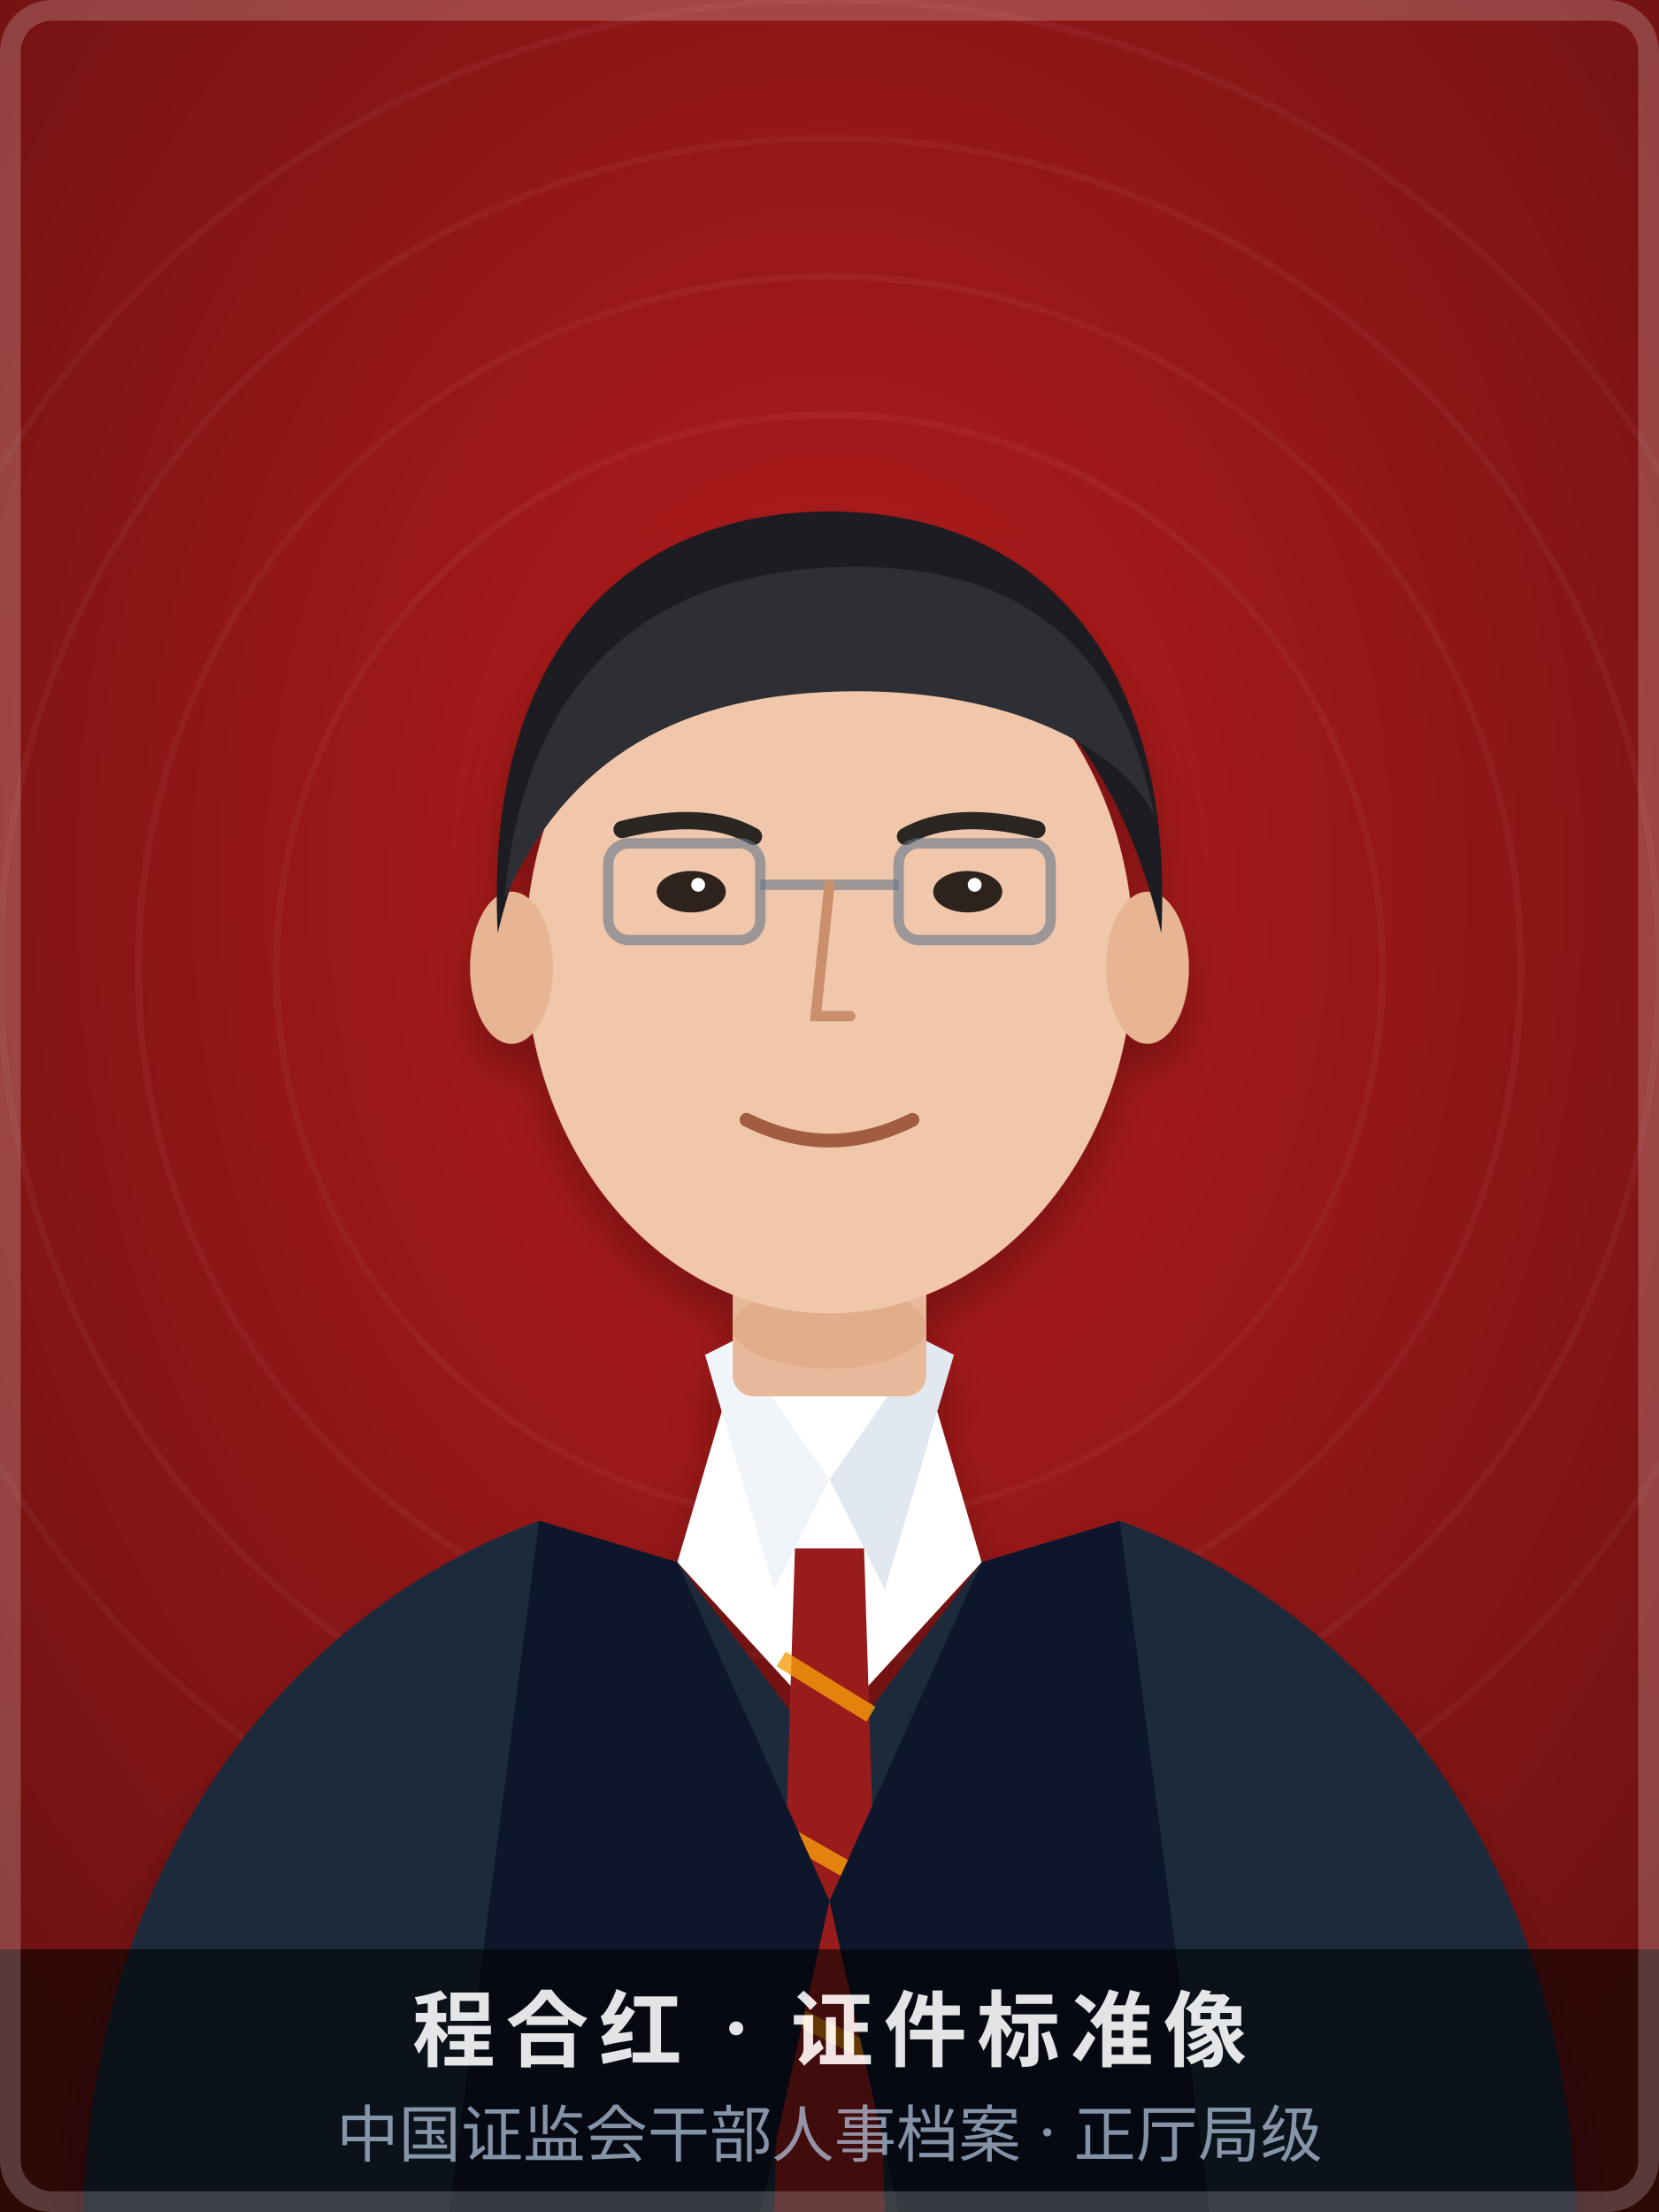
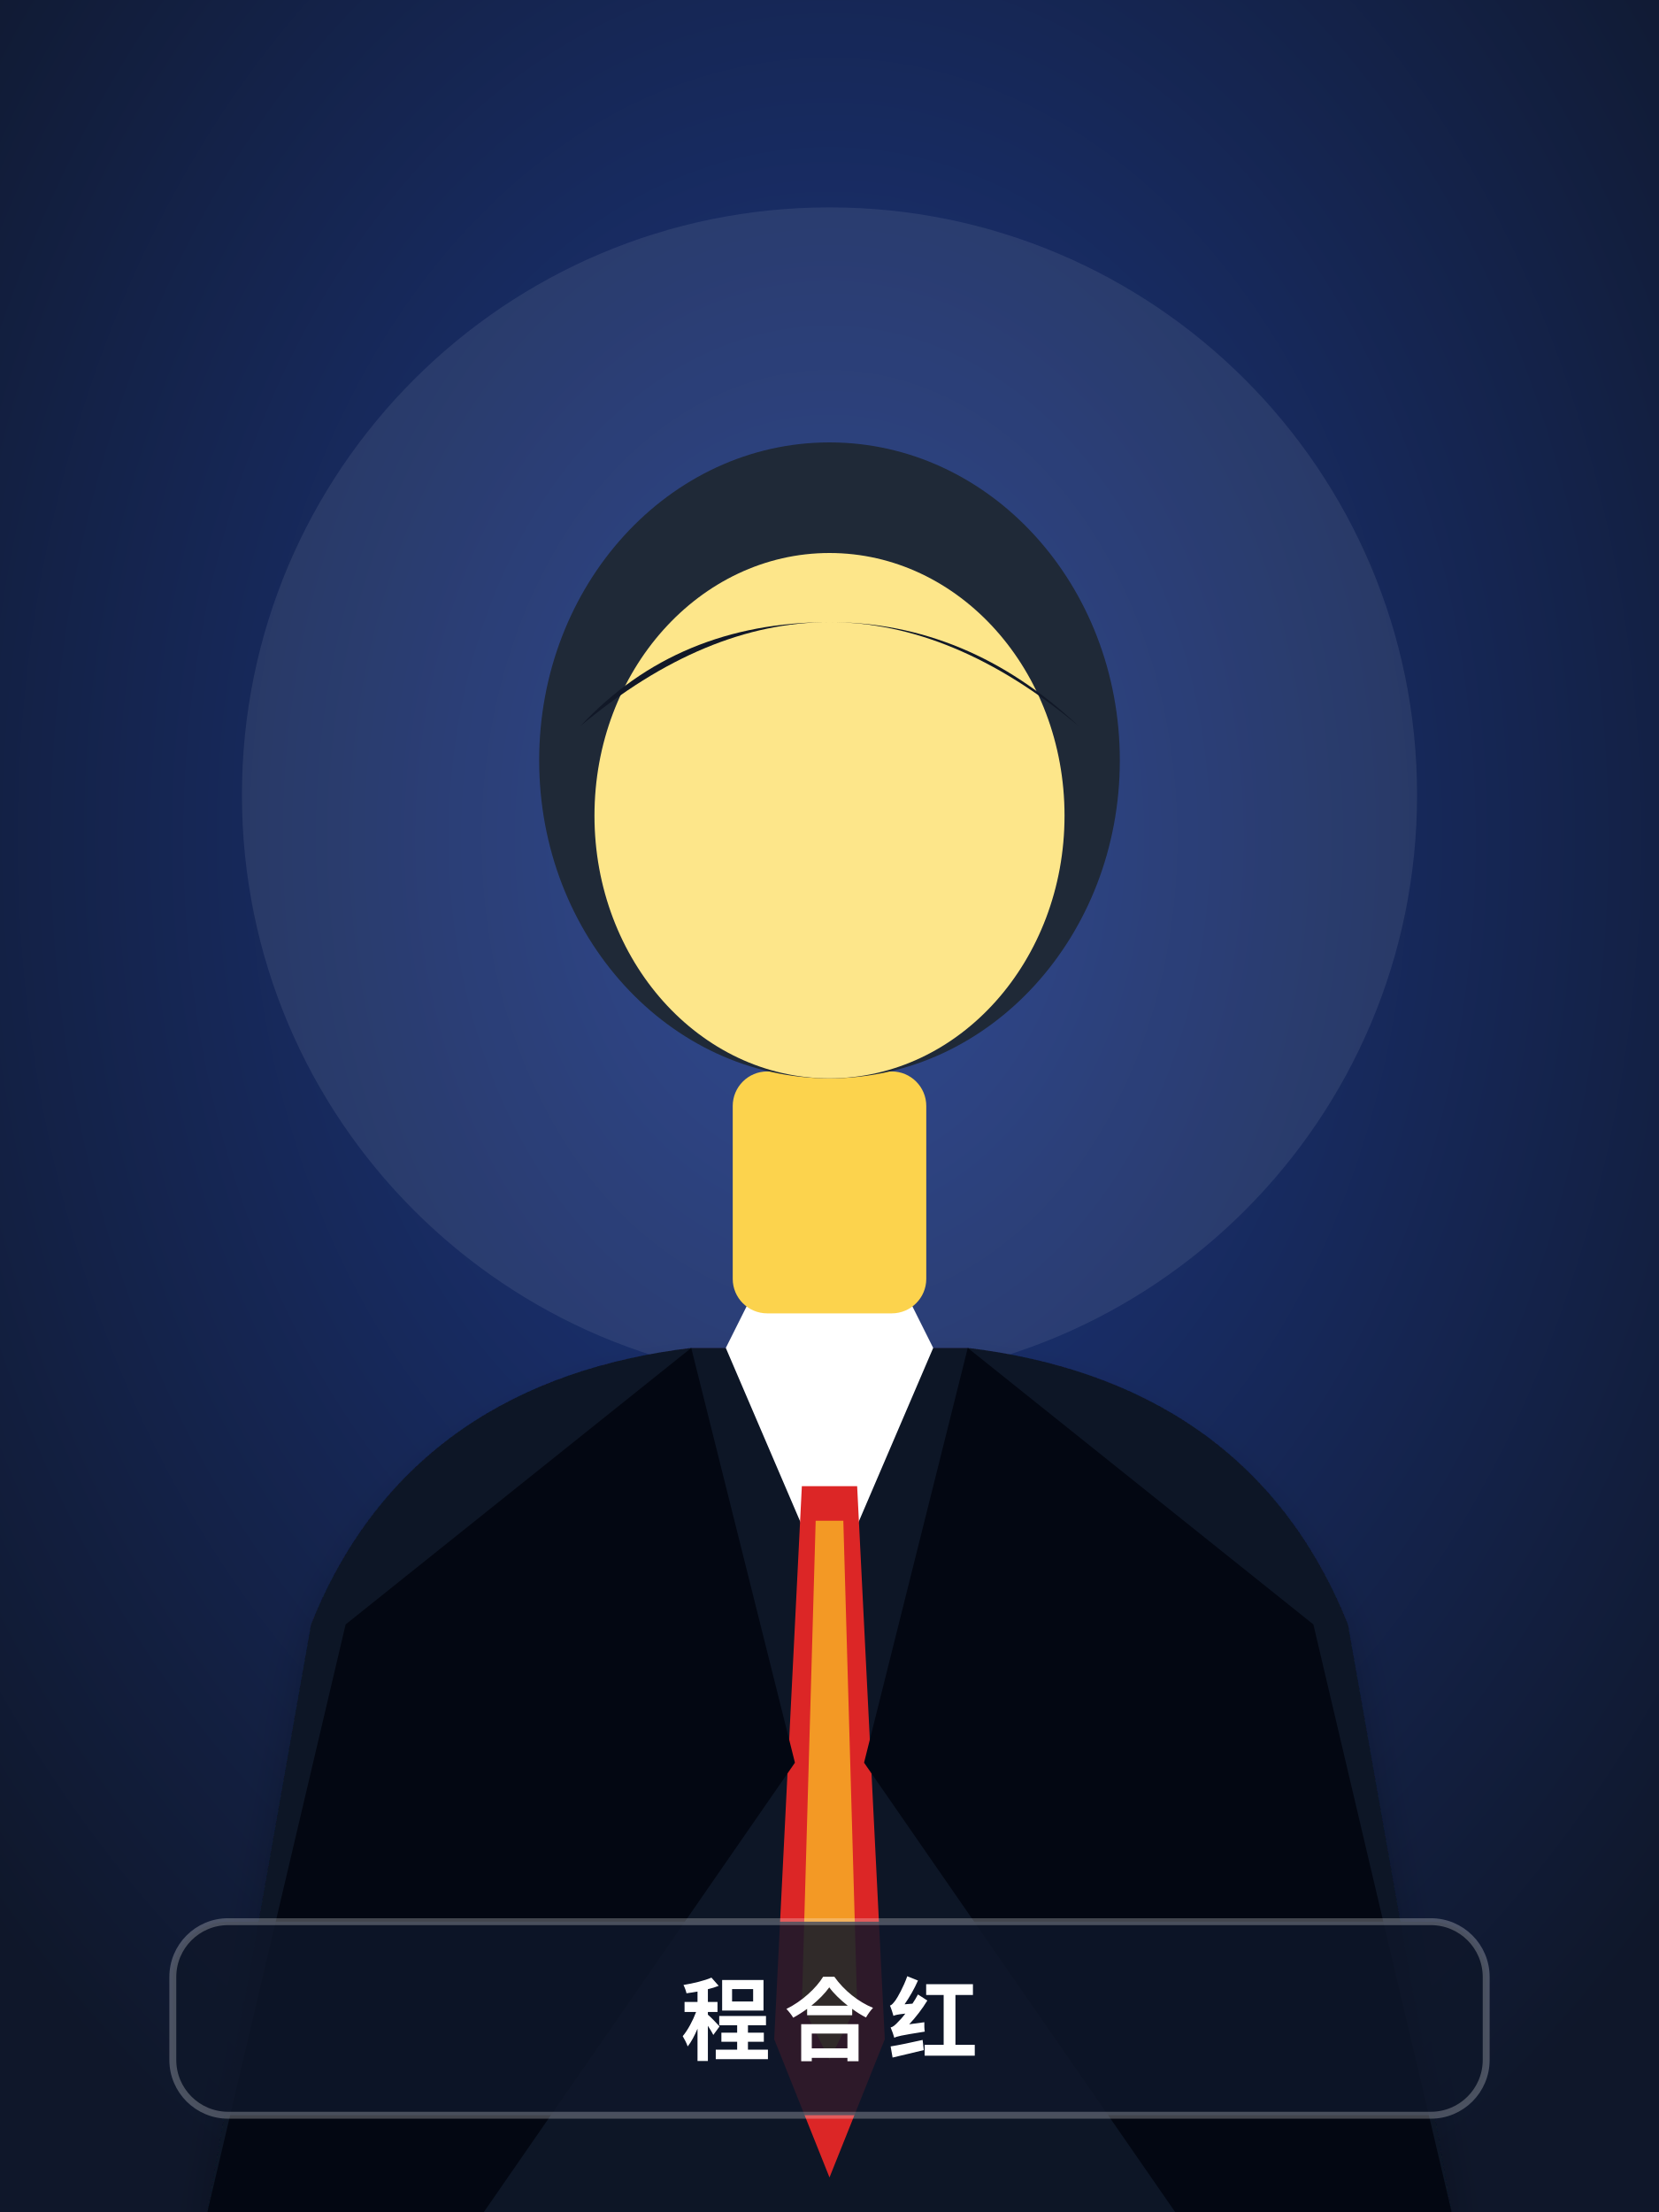
<svg xmlns="http://www.w3.org/2000/svg" viewBox="0 0 240 320" width="240" height="320">
  <defs>
-     <radialGradient id="bgGrad-cheng-hehong" cx="50%" cy="40%" r="70%">
-       <stop offset="0%" stop-color="#b91c1c" />
-       <stop offset="100%" stop-color="#6e1212" />
+     <radialGradient id="bgGrad-cheng-hehong" cx="50%" cy="38%" r="70%">
+       <stop offset="0%" stop-color="#1e3a8a" />
+       <stop offset="100%" stop-color="#0f172a" />
    </radialGradient>
    <filter id="shadow-cheng-hehong" x="-10%" y="-10%" width="120%" height="120%">
      <feDropShadow dx="0" dy="4" stdDeviation="3" flood-opacity="0.25" />
    </filter>
  </defs>
  <rect width="240" height="320" fill="url(#bgGrad-cheng-hehong)" />
-   <g opacity="0.04" stroke="#ffffff" stroke-width="1" fill="none">
-     <circle cx="120" cy="140" r="80" />
-     <circle cx="120" cy="140" r="100" />
-     <circle cx="120" cy="140" r="120" />
-     <circle cx="120" cy="140" r="140" />
-   </g>
-   <g filter="url(#shadow-cheng-hehong)">
-     <path d="M 12 320 C 14 265, 45 232, 78 220 L 98 226 L 120 255 L 142 226 L 162 220 C 195 232, 226 265, 228 320 Z" fill="#1e293b" />
-     <polygon points="98,226 120,250 142,226 132,192 108,192" fill="#ffffff" />
-     <polygon points="102,196 112,230 120,214 106,194" fill="#f1f5f9" />
-     <polygon points="138,196 128,230 120,214 134,194" fill="#e2e8f0" />
-     <polygon points="115,224 125,224 128,320 112,320" fill="#991b1b" />
-     <line x1="113" y1="240" x2="126" y2="248" stroke="#f59e0b" stroke-width="2.5" opacity="0.8" />
-     <line x1="113" y1="265" x2="127" y2="273" stroke="#f59e0b" stroke-width="2.5" opacity="0.8" />
-     <line x1="112" y1="290" x2="128" y2="298" stroke="#f59e0b" stroke-width="2.5" opacity="0.8" />
-     <polygon points="78,220 98,226 120,275 110,320 65,320" fill="#0f172a" />
-     <polygon points="162,220 142,226 120,275 130,320 175,320" fill="#0f172a" />
-     <rect x="106" y="172" width="28" height="30" rx="3" fill="#e7b99a" />
-     <ellipse cx="120" cy="192" rx="14" ry="6" fill="#d99b75" opacity="0.4" />
-     <ellipse cx="120" cy="138" rx="44" ry="52" fill="#f0c7ab" />
-     <ellipse cx="74" cy="140" rx="6" ry="11" fill="#e7b594" />
-     <ellipse cx="166" cy="140" rx="6" ry="11" fill="#e7b594" />
-     <path d="M 72 135 C 70 95, 90 74, 120 74 C 150 74, 170 95, 168 135 C 160 102, 142 90, 120 90 C 98 90, 80 102, 72 135 Z" fill="#1e1e24" />
-     <path d="M 73 130 C 76 96, 96 82, 124 82 C 146 82, 162 92, 167 118 C 162 108, 146 100, 124 100 C 98 100, 82 110, 73 130 Z" fill="#2d2d34" />
-     <path d="M 90 120 Q 102 117 109 121" stroke="#2b2623" stroke-width="2.5" stroke-linecap="round" fill="none" />
-     <path d="M 150 120 Q 138 117 131 121" stroke="#2b2623" stroke-width="2.5" stroke-linecap="round" fill="none" />
-     <ellipse cx="100" cy="129" rx="5" ry="3" fill="#2d221e" />
-     <ellipse cx="140" cy="129" rx="5" ry="3" fill="#2d221e" />
-     <circle cx="101" cy="128" r="1" fill="#ffffff" />
-     <circle cx="141" cy="128" r="1" fill="#ffffff" />
-     <rect x="88" y="122" width="22" height="14" rx="3" fill="none" stroke="#64748b" stroke-width="1.5" opacity="0.6" />
-     <rect x="130" y="122" width="22" height="14" rx="3" fill="none" stroke="#64748b" stroke-width="1.5" opacity="0.6" />
-     <line x1="110" y1="128" x2="130" y2="128" stroke="#64748b" stroke-width="1.5" opacity="0.6" />
-     <path d="M 120 128 L 118 147 L 123 147" stroke="#cb8f6c" stroke-width="1.5" stroke-linecap="round" fill="none" />
-     <path d="M 108 162 Q 120 168 132 162" stroke="#a25b42" stroke-width="2" stroke-linecap="round" fill="none" />
-   </g>
-   <g opacity="0.88">
-     <rect x="0" y="282" width="240" height="38" fill="#000000" fill-opacity="0.65" />
-     <text x="120" y="298" font-family="-apple-system, BlinkMacSystemFont, 'PingFang SC', 'Microsoft YaHei', sans-serif" font-size="12" font-weight="bold" fill="#ffffff" text-anchor="middle" letter-spacing="1.5">
-       程合红 · 证件标准像
-     </text>
-     <text x="120" y="312" font-family="-apple-system, BlinkMacSystemFont, 'PingFang SC', sans-serif" font-size="9" fill="#94a3b8" text-anchor="middle">
-       中国证监会干部人事档案 · 正厅局级
-     </text>
-   </g>
-   <rect x="1.5" y="1.5" width="237" height="317" rx="6" fill="none" stroke="#ffffff" stroke-opacity="0.2" stroke-width="3" />
+   <circle cx="120" cy="115" r="85" fill="white" opacity="0.08" />
+   <path d="M 30 320 L 45 235 C 55 210 75 198 100 195 L 140 195 C 165 198 185 210 195 235 L 210 320 Z" fill="#111827" filter="url(#shadow-cheng-hehong)" />
+   <polygon points="105,195 120,230 135,195 130,185 110,185" fill="#ffffff" />
+   <polygon points="116,215 124,215 128,295 120,315 112,295" fill="#dc2626" />
+   <polygon points="118,220 122,220 124,290 120,298 116,290" fill="#fbbf24" opacity="0.75" />
+   <polygon points="50,235 100,195 115,255 70,320 30,320" fill="#030712" />
+   <polygon points="190,235 140,195 125,255 170,320 210,320" fill="#030712" />
+   <rect x="106" y="155" width="28" height="35" rx="5" fill="#fcd34d" />
+   <ellipse cx="120" cy="110" rx="42" ry="46" fill="#1f2937" />
+   <ellipse cx="120" cy="118" rx="34" ry="38" fill="#fde68a" />
+   <path d="M 84 105 Q 120 75 156 105 Q 140 90 120 90 Q 98 90 84 105 Z" fill="#111827" />
+   <rect x="25" y="278" width="190" height="28" rx="8" fill="rgba(15, 23, 42, 0.85)" stroke="rgba(255, 255, 255, 0.25)" stroke-width="1" />
+   <text x="120" y="297" font-family="-apple-system, BlinkMacSystemFont, 'Segoe UI', PingFang SC, 'Microsoft YaHei', sans-serif" font-size="13" font-weight="bold" fill="#ffffff" text-anchor="middle" letter-spacing="2">
+     程合红
+   </text>
</svg>
